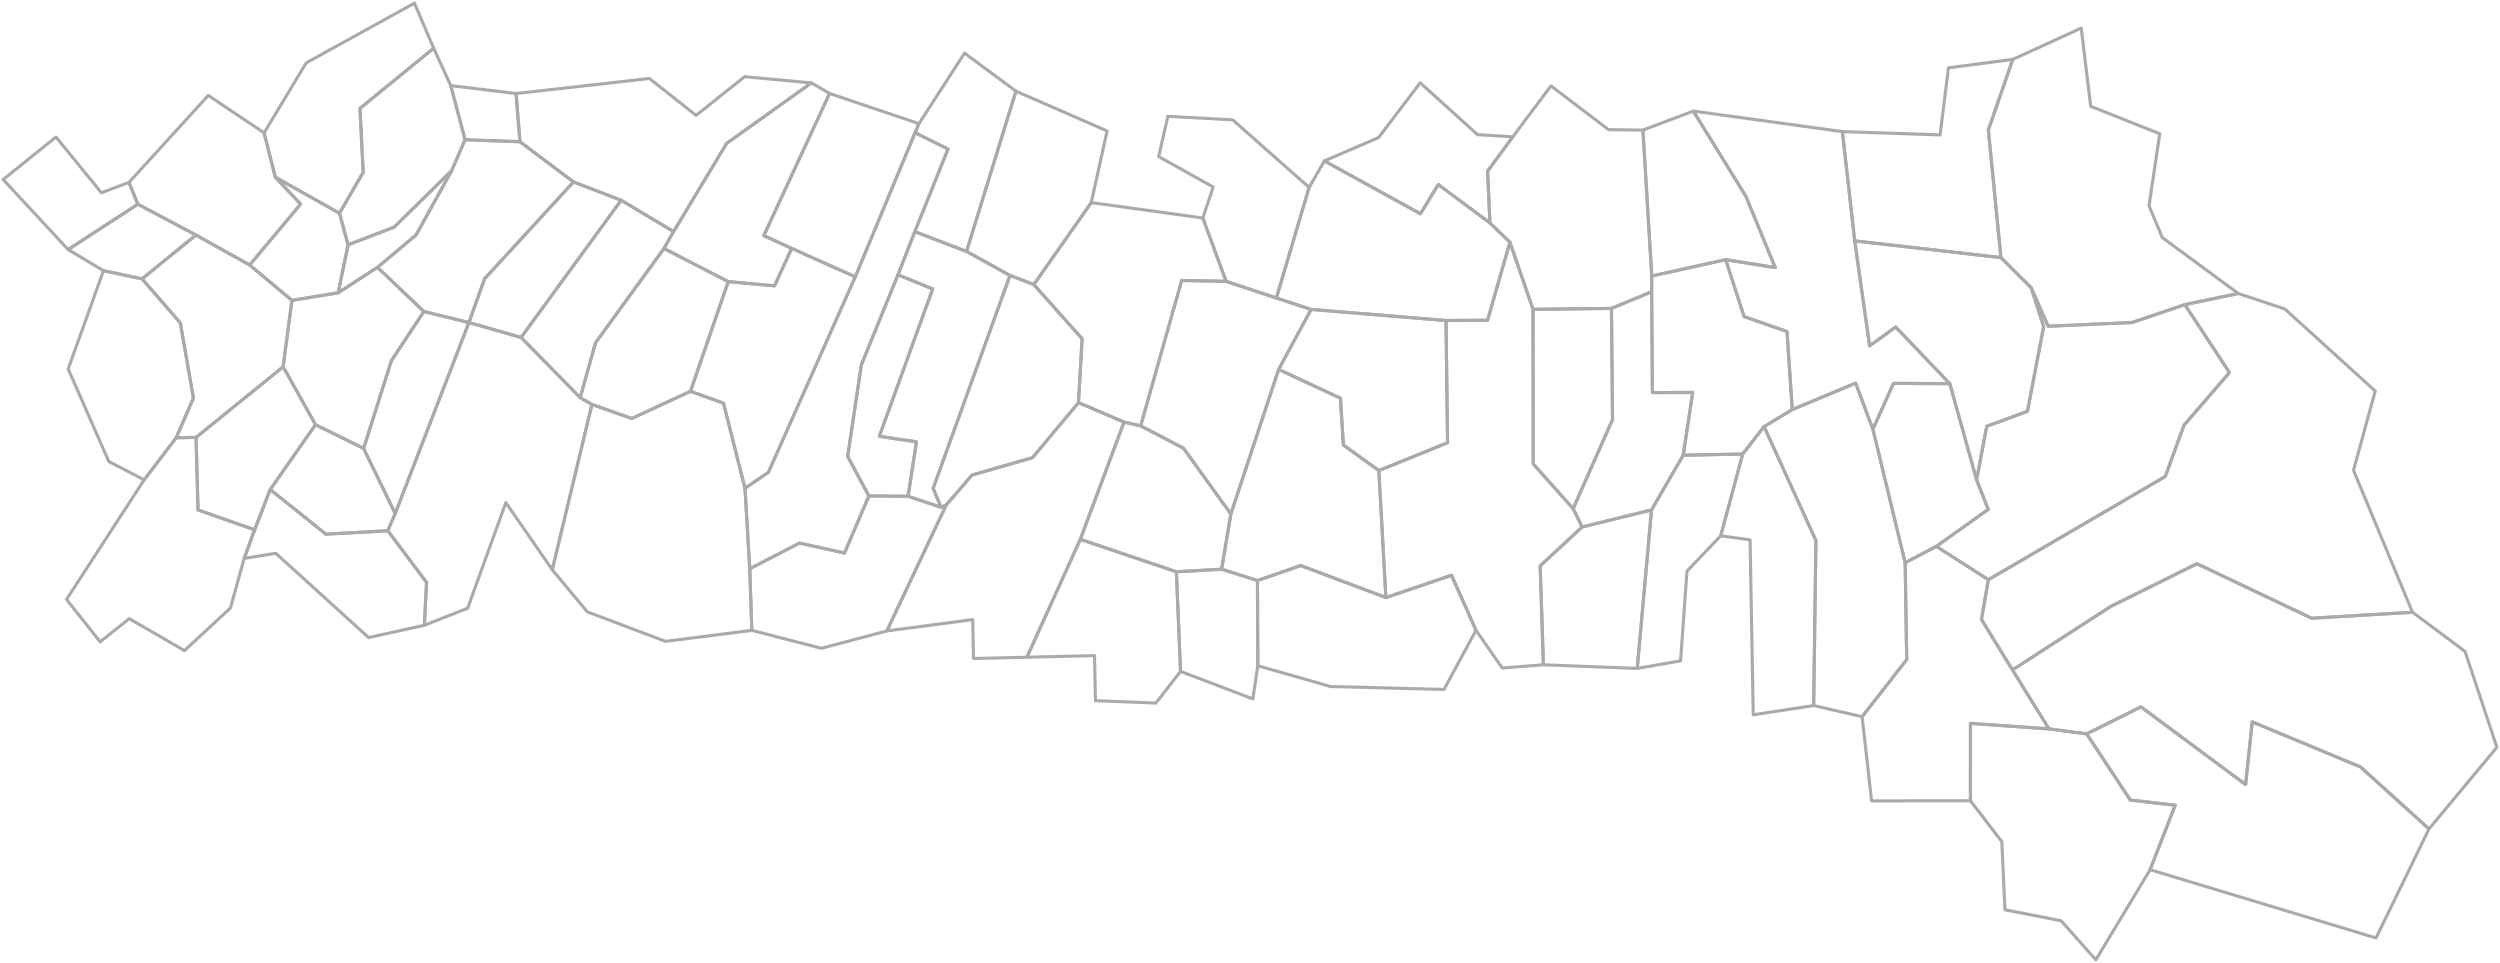
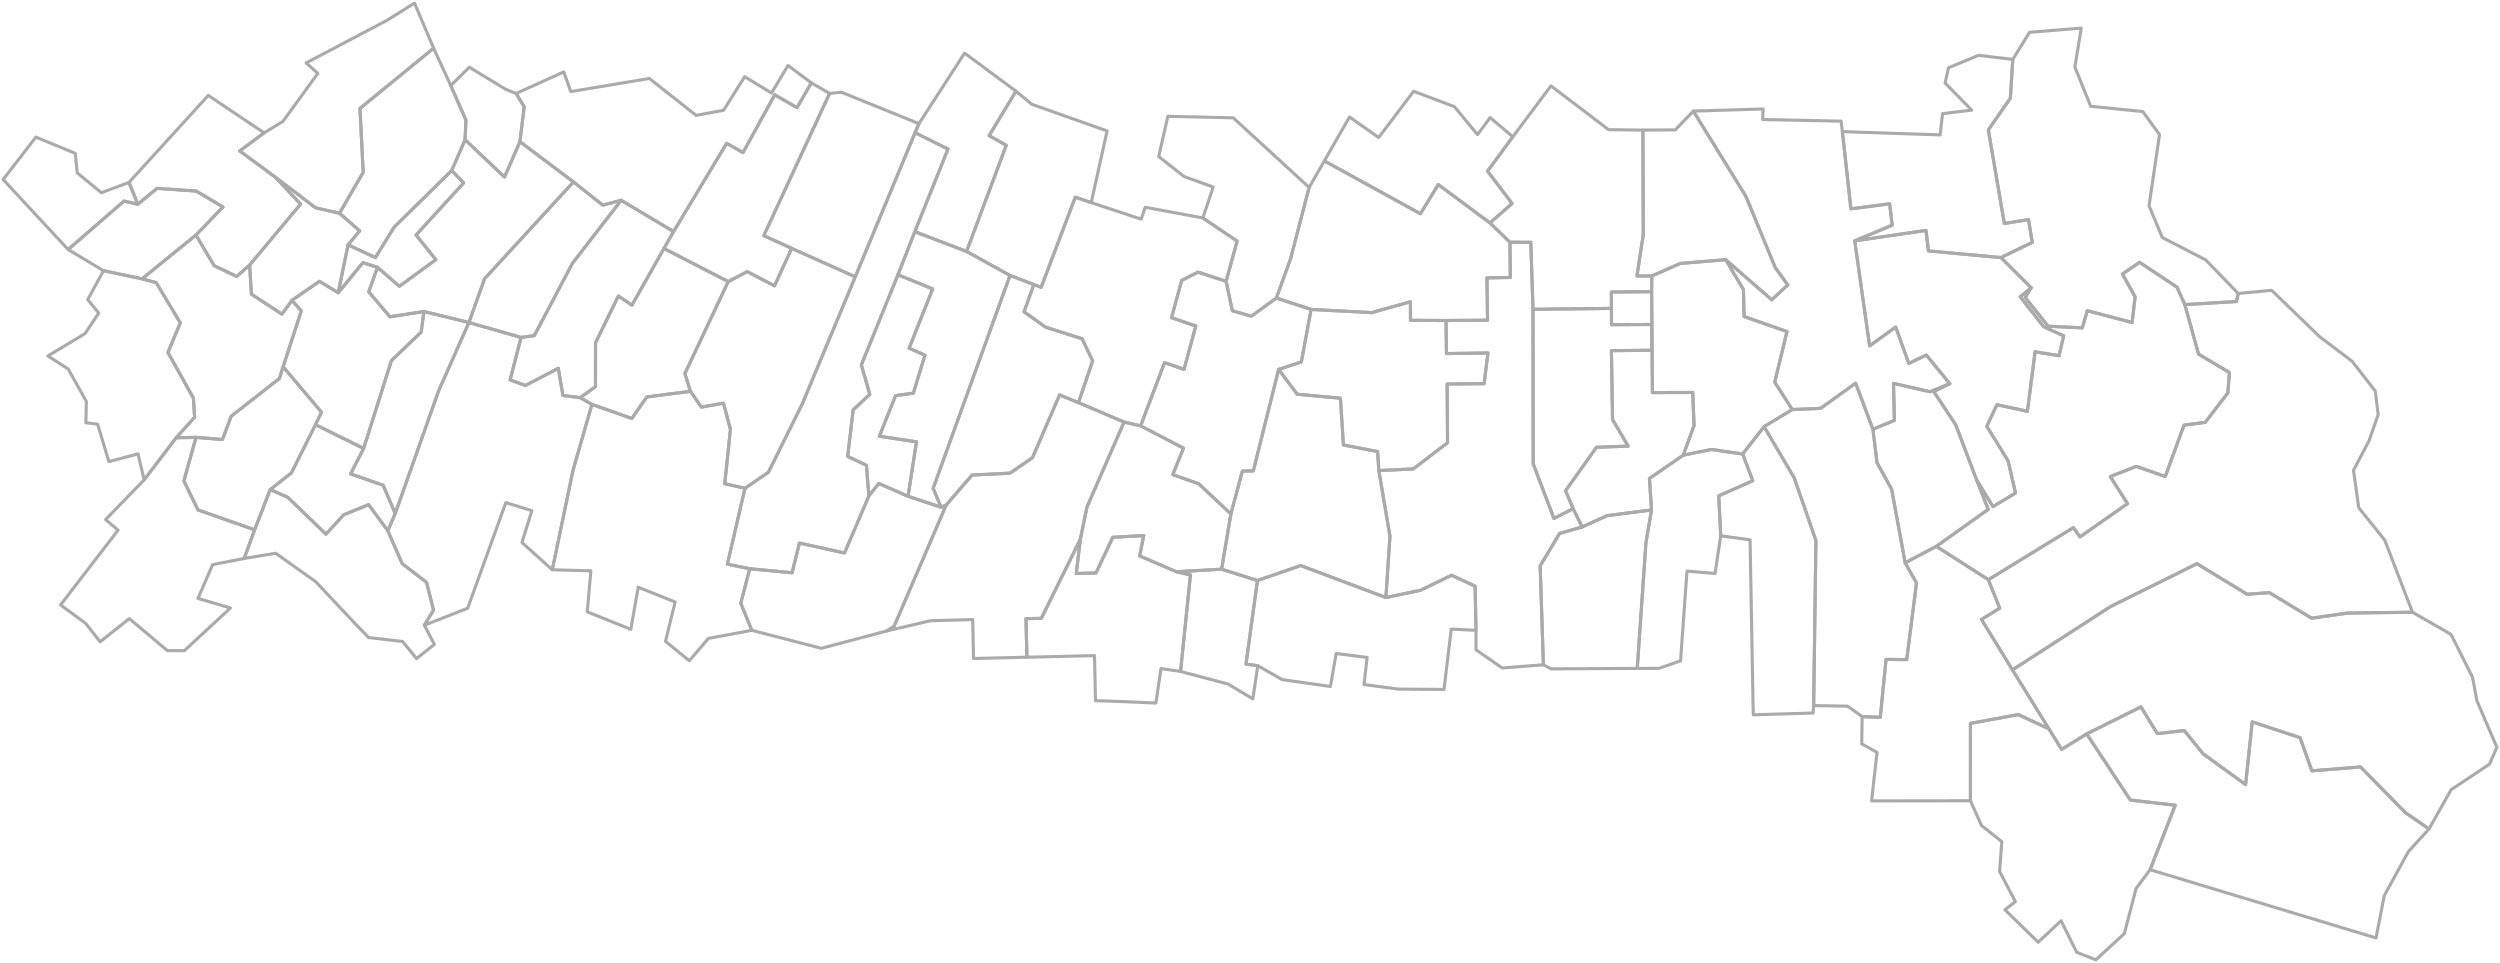
<svg xmlns="http://www.w3.org/2000/svg" version="1.2" baseProfile="tiny" stroke-linecap="round" stroke-linejoin="round" viewBox="0 0 800 308">
  <g id="IL" fill="none" stroke="#aaa">
-     <path d="M777.276 265.261l-16.947 34.892-72.302-21.845 8.045-20.633-14.368-1.658-13.969-21.172 17.368-8.652 33.485 24.871L720.713 231l34.65 14.424 21.913 19.838z" id="94492" />
-     <path d="M655.665 233.248l12.07 1.597 13.97 21.172 14.367 1.658-8.045 20.633-17.358 28.837-11.12-12.502-17.967-3.514-.996-21.79-10.048-13.092.008-24.763 25.12 1.764z" id="92701" />
-     <path d="M771.987 195.918l16.826 12.532L799 239.13l-21.724 26.13-21.913-19.838-34.65-14.424-2.125 20.065-33.485-24.87-17.368 8.651-12.07-1.597-11.678-18.878 31.475-20.323 27.562-13.659 36.708 17.442 32.255-1.912z" id="92989" />
-     <path d="M390.914 182.147l11.466 3.628.127 27.261-1.602 10.604-23.132-8.781-1.33-31.895 14.47-.817z" id="179793" />
-     <path d="M376.443 182.964l1.33 31.894-7.886 10.12-19.332-.758-.314-14.42-21.63.51 17.09-37.722 30.742 10.376z" id="92783" />
-     <path d="M124.098 169.832l12.404 16.547-.71 13.698-17.845 3.935-29.71-26.97-10.108 1.671 3.348-9.168 4.99-12.888 17.842 14.28 19.789-1.106z" id="102641" />
-     <path d="M580.369 225.78l-19.332 2.958-1.014-55.993-9.39-1.284 7.027-26.176 6.841-8.767 16.595 36.449-.727 52.814z" id="94535" />
-     <path d="M116.356 143.511l10.116 20.824-2.374 5.496-19.789 1.106-17.842-14.28 14.498-20.761 15.391 7.615z" id="179828" />
-     <path d="M365.005 136.27l13.702 7.147 15.173 21.067-2.966 17.663-14.471.817-30.741-10.376 13.99-37.525 5.313 1.207z" id="92872" />
-     <path d="M599.33 137.363l10.317 42.719.502 30.997-14.27 18.26-15.51-3.558.727-52.814-16.595-36.45 9.024-5.463 20.272-8.437 5.533 14.746z" id="94376" />
-     <path d="M220.953 125.22l10.564 3.801 6.881 27.227 1.516 25.754.67 19.71-27.626 3.518-25.035-9.443-11.198-13.459 12.689-52.91 12.758 4.489 18.78-8.688z" id="100923" />
-     <path d="M623.946 122.78l8.555 30.744 3.73 9.487-16.618 11.825-9.966 5.246-10.317-42.719 6.581-14.686 18.035.102z" id="180000" />
-     <path d="M441.224 150.581l2.26 40.633-27.254-10.232-13.85 4.793-11.466-3.628 2.966-17.663 15.282-46.273 19.773 9.22.959 14.98 11.33 8.17z" id="94161" />
-     <path d="M100.965 135.896l-14.498 20.761-4.99 12.887-18.11-6.356-.633-23.224 27.865-22.59 10.366 18.522z" id="104270" />
-     <path d="M166.74 107.983l18.925 19.268 3.749 2.166-12.689 52.911-14.855-21.494-12.217 33.798-13.861 5.445.71-13.698-12.404-16.547 2.374-5.497 23.584-61.13 16.684 4.778z" id="101056" />
-     <path d="M515.662 98.692l.35 35.565-12.602 28.51-12.78-14.317-.068-49.47 25.1-.288z" id="93628" />
-     <path d="M462.722 102.567l.496 39.105-21.994 8.91-11.33-8.17-.96-14.98-19.772-9.22 10.39-19.19 43.17 3.545z" id="92836" />
-     <path d="M538.621 145.668l-10.14 17.514-22.197 5.45-2.875-5.865 12.603-28.51-.35-35.565 12.863-5.342.247 32.275 12.894-.035-3.045 20.078z" id="93021" />
-     <path d="M330.827 91.053l15.448 17.352-1.163 20.44-14.716 17.615-19.34 5.551-8.266 9.585-1.656.728-2.523-6.067 24.59-68.118 7.626 2.914z" id="93067" />
-     <path d="M392.354 90.026l16.083 5.342 11.115 3.653-10.39 19.19-15.282 46.273-15.173-21.067-13.702-7.147 13.139-46.53 14.21.286z" id="93600" />
-     <path d="M45.454 89.233l12.25 14.08 4.186 24.081-5.51 12.684-10.245 13.47-11.299-5.845-13.02-29.635L33.11 86.627l12.344 2.606z" id="102749" />
-     <path d="M573.525 131.054l-9.024 5.464-6.84 8.767-19.04.383 3.045-20.078-12.894.035-.247-32.275.04-5.037 23.648-5.216 5.886 18.212 13.738 4.786 1.688 24.959z" id="179819" />
-     <path d="M699.15 97.481l14.271 21.739-14.538 16.836-5.997 16.42-56.615 33.029-16.658-10.67 16.619-11.824-3.73-9.487 3.267-17.117 13.011-4.786 5.186-27.078-3.994-12.467 5.438 12.316 26.857-1.191 16.882-5.72z" id="94795" />
-     <path d="M233.031 90.114l-12.078 35.105-18.78 8.688-12.76-4.49-3.748-2.166 4.904-17.561 21.892-30.17 20.57 10.594z" id="103862" />
-     <path d="M273.68 88.594l-27.79 62.54-7.492 5.114-6.881-27.227-10.564-3.802 12.078-35.105 14.817 1.355 5.49-11.986 20.343 9.111z" id="94456" />
-     <path d="M309.294 80.465l13.907 7.674-24.59 68.118 2.523 6.067-10.56-3.51 2.703-17.423-11.885-1.785 17.062-47.143-11.103-4.539 5.39-13.784 16.553 6.325z" id="94107" />
-     <path d="M640.293 82.429l9.679 9.647 3.994 12.467-5.186 27.078-13.01 4.786-3.269 17.117-8.555-30.745-17.327-18.129-8.343 6.046-4.768-33.611 46.785 5.344z" id="93995" />
-     <path d="M215.543 74.11l-3.082 5.41-21.892 30.17-4.904 17.561-18.925-19.268 32.03-43.898 16.773 10.025z" id="100852" />
-     <path d="M349.198 64.834l35.698 4.923 7.458 20.269-14.21-.286-13.139 46.53-5.313-1.208-14.58-6.217 1.163-20.44-15.448-17.352 18.37-26.219z" id="94269" />
-     <path d="M62.699 75.21L45.454 89.232 33.11 86.627l-11.304-6.773 22.3-14.506 18.593 9.861z" id="179800" />
-     <path d="M198.77 64.085l-32.03 43.898-16.685-4.778 5.022-14.026 28.438-30.957 15.255 5.863z" id="100736" />
-     <path d="M120.8 85.547l-12.576 8.14 3.164-15.352 14.729-5.642 18.44-18.13-11.417 20.644-12.34 10.34z" id="180064" />
-     <path d="M166.381 45.346l17.134 12.876-28.438 30.957-5.022 14.026-14.417-3.517L120.8 85.547l12.34-10.34 11.417-20.643 4.266-9.847 17.558.63z" id="100683" />
-     <path d="M292.74 74.14l-5.39 13.784-11.715 28.824-4.384 29.29 6.788 12.657-7.798 18.271-14.42-3.18-15.907 8.215-1.516-25.753 7.492-5.114 27.79-62.54 19.145-46.125 10.53 5.218L292.74 74.14z" id="92907" />
-     <path d="M41.273 58.37l2.833 6.978-22.3 14.506L1 57.447l16.917-13.598 14.526 17.825 8.83-3.305z" id="101243" />
-     <path d="M418.915 59.98l-10.478 35.388-16.083-5.342-7.458-20.269 3.33-9.915-17.44-9.726 2.918-12.887 20.744 1.115 24.467 21.636z" id="94045" />
-     <path d="M589.56 42.12l3.948 34.965 4.768 33.611 8.343-6.046 17.327 18.13-18.035-.103-6.581 14.686-5.533-14.746-20.272 8.437-1.688-24.959-13.738-4.786-5.886-18.212 15.86 2.523-9.368-22.753-16.84-27.317 47.695 6.57z" id="92765" />
-     <path d="M541.866 35.55l16.84 27.317 9.368 22.753-15.86-2.523-23.648 5.216-2.837-46.68 16.137-6.083z" id="94688" />
-     <path d="M84.505 42.524L88.102 56.7l8.083 8.62L79.89 84.802 62.699 75.21l-18.593-9.861-2.833-6.979 25.376-27.835 17.856 11.99z" id="100754" />
-     <path d="M349.198 64.834l-18.371 26.219-7.626-2.914-13.907-7.674 15.81-51.294 29.166 12.736-5.072 22.927z" id="93209" />
-     <path d="M294.065 39.57l-1.24 2.899-19.144 46.125-20.343-9.111-8.927-4.069 21.057-45.508 28.597 9.664z" id="93717" />
-     <path d="M525.729 41.633l2.837 46.68-.041 5.037-12.863 5.343-25.1.287-7.385-21.463-6.39-6.177-.766-16.567 8.076-11.003L496.3 27.48l18.445 14.015 10.985.138z" id="94429" />
-     <path d="M265.468 29.906L244.41 75.414l8.927 4.069-5.49 11.986-14.817-1.355-20.57-10.594 3.082-5.41 16.99-28.237 27.107-19.345 5.828 3.378z" id="105794" />
-     <path d="M165.147 29.92l1.234 15.426-17.558-.629-4.582-17.318 20.906 2.521z" id="100709" />
-     <path d="M259.64 26.528l-27.107 19.345-16.99 28.237-16.773-10.025-15.255-5.863-17.134-12.876-1.234-15.426 42.656-4.8 14.945 11.799 15.557-12.384 21.335 1.993z" id="103283" />
-     <path d="M644.094 19.005l-7.824 22.571 4.023 40.853-46.785-5.344-3.948-34.965 31.27 1.048 2.682-21.47 20.582-2.694z" id="180046" />
-     <path d="M325.104 29.17l-15.81 51.294-16.554-6.324 10.615-26.453-10.53-5.218 1.24-2.9 14.592-22.557 16.447 12.159z" id="179971" />
-     <path d="M144.24 27.399l4.583 17.318-4.266 9.847-18.44 18.129-14.729 5.642-2.753-10.103 7.582-13.082-1.026-20.462 23.578-19.259 5.472 11.97z" id="100870" />
-     <path d="M716.23 93.917l-17.08 3.564-16.883 5.72-26.857 1.191-5.438-12.316-9.679-9.647-4.023-40.853 7.824-22.572L665.989 9l3.037 25.018 22.096 8.788-3.433 23.04 4.23 10.16 24.31 17.912z" id="93646" />
-     <path d="M138.77 15.43l-23.58 19.258 1.028 20.462-7.583 13.082-20.533-11.533-3.597-14.175 13.47-22.395L132.629 1l6.141 14.43z" id="103960" />
-     <path d="M771.987 195.918l-32.255 1.912-36.708-17.442-27.562 13.66-31.475 20.322-9.92-16.138 2.203-12.727 56.616-33.03 5.997-16.42 14.538-16.835-14.272-21.739 17.08-3.564 14.908 4.952 28.94 26.264-6.958 25.358 18.868 45.427z" id="93575" />
-     <path d="M290.575 158.813l10.56 3.51 1.655-.727-18.997 40.302-20.982 5.563-22.226-5.75-.67-19.71 15.907-8.214 14.419 3.179 7.798-18.271 12.536.118z" id="94330" />
-     <path d="M345.112 128.845l14.58 6.218-13.99 37.525-17.092 37.723-17.08.413-.26-12.453-27.477 3.627 18.997-40.302 8.266-9.585 19.34-5.551 14.716-17.615z" id="93101" />
-     <path d="M636.27 185.505l-2.203 12.727 9.92 16.138 11.678 18.878-25.119-1.764-.008 24.763-31.63.046-3.029-26.954 14.27-18.26-.502-30.997 9.966-5.246 16.657 10.669z" id="94081" />
-     <path d="M490.562 98.98l.068 49.47 12.78 14.317 2.874 5.864-13.433 12.455 1.038 31.648-13.176 1.027-8.392-12.064-7.835-17.609-21.003 7.126-2.26-40.633 21.995-8.909-.496-39.105 13.296-.1 7.16-24.95 7.384 21.463z" id="92658" />
-     <path d="M443.483 191.214l21.003-7.126 7.835 17.61-10.243 18.925-36.357-.946-23.214-6.641-.127-27.26 13.85-4.794 27.253 10.232z" id="93156" />
-     <path d="M476.786 71.34l6.391 6.177-7.159 24.95-13.296.1-43.17-3.546-11.115-3.653 10.478-35.388 4.883-8.48 30.74 16.909 5.703-9.345 16.546 12.276z" id="93735" />
-     <path d="M484.097 43.77l-8.076 11.003.765 16.567-16.545-12.276-5.703 9.345-30.74-16.91 17.39-7.503L454.46 26.48l18.339 16.604 11.3.687z" id="179702" />
-     <path d="M557.66 145.285l-7.027 26.176-10.798 11.294-2.058 28.708-13.857 2.43 4.56-50.71 10.141-17.515 19.04-.383z" id="179980" />
-     <path d="M528.48 163.182l-4.56 50.71-30.03-1.158-1.04-31.648 13.434-12.455 22.197-5.449z" id="93236" />
-     <path d="M79.89 84.802l13.52 11.312-2.81 21.26-27.866 22.59-6.355.114 5.511-12.684-4.185-24.08-12.25-14.08 17.244-14.025 17.192 9.593z" id="102703" />
-     <path d="M290.575 158.813l-12.536-.118-6.788-12.657 4.385-29.29 11.714-28.824 11.104 4.54-17.062 47.142 11.885 1.785-2.702 17.422z" id="180019" />
-     <path d="M150.055 103.205l-23.583 61.13-10.116-20.824 8.906-28.132 10.376-15.691 14.417 3.517z" id="179784" />
-     <path d="M120.8 85.547l14.838 14.14-10.376 15.692-8.906 28.132-15.391-7.615-10.366-18.522 2.812-21.26 14.813-2.427 12.576-8.14z" id="102240" />
-     <path d="M81.477 169.544l-3.348 9.17-4.382 15.833-14.721 13.643-17.664-10.22-9.32 7.407-10.757-13.555 24.85-38.273 10.244-13.471 6.355-.114.633 23.224 18.11 6.357z" id="105026" />
-     <path d="M108.635 68.232l2.753 10.103-3.164 15.352-14.813 2.427-13.52-11.312L96.185 65.32l-8.083-8.62 20.533 11.533z" id="179999" />
+     <path d="M777.276 265.259l-6.599 7.259-7.711 14.081-2.637 13.551-72.302-21.845 8.045-20.633-14.368-1.658-13.969-21.171 17.368-8.652 5.243 8.563 8.633-.979 6.04 7.478 13.569 9.809 2.125-20.066 15.3 5.053 3.796 10.625 15.553-1.254 14.42 14.672 7.494 5.167z" data-name="Stelnica" class="comuna" id="94492" />
+     <path d="M655.665 233.245l4.043 6.56 8.027-4.962 13.97 21.171 14.367 1.658-8.045 20.633-4.466 5.986-3.766 14.447-9.125 8.405-6.134-2.423-4.986-10.08-7.349 6.874-10.619-10.387 3.327-2.598-5.044-9.692.72-9.5-6.512-5.185-3.535-7.908.008-24.762 15.321-2.813 9.798 4.576z" data-name="Fetești" class="municipiu" id="92701" />
+     <path d="M771.987 195.916l12.337 7.092 6.893 13.733 1.388 7.492L799 239.13l-2.346 5.383-12.313 8.215-7.065 12.532-7.493-5.167-14.42-14.672-15.554 1.254-3.796-10.625-15.3-5.053-2.125 20.066-13.569-9.809-6.04-7.478-8.633.98-5.243-8.564-17.368 8.652-8.027 4.962-4.043-6.56-11.678-18.878 31.475-20.322 27.562-13.66 16.032 9.769 7.164-.498 13.512 8.171 11.532-1.656 20.723-.255z" data-name="Bordușani" class="comuna" id="92989" />
+     <path d="M390.914 182.144l11.466 3.629-3.663 26.743 3.79.517-1.602 10.605-7.925-4.744-15.207-4.038 3.173-30.883-4.503-1.012 14.47-.817z" data-name="Buești" class="comuna" id="179793" />
+     <path d="M376.443 182.961l4.503 1.012-3.173 30.883-6.264-.912-1.622 11.03-12.033-.527-7.3-.23-.313-14.42-21.63.511-.295-12.344 4.907-.093 12.478-25.285-1.288 10.935 6.306-.179 5.382-11.415 9.89-.54-1.3 6.51 11.752 5.064z" data-name="Albești" class="comuna" id="92783" />
+     <path d="M124.098 169.829l4.6 10.531 7.804 6.016 2.228 8.847-2.938 4.851 3.216 6.128-5.711 4.544-4.469-5.467-10.881-1.27-4.321-4.46-12.585-13.384-12.803-9.126-10.109 1.672 3.348-9.17 4.99-12.886 5.633 2.504 12.21 11.776 5.667-6.206 7.98-3.244 6.14 8.344z" data-name="Drăgoești" class="comuna" id="102641" />
+     <path d="M580.369 225.778l-.162 2.388-19.17.57-1.014-55.993-9.39-1.285-.64-12.793 10.888-4.834-3.22-8.548 6.84-8.768 9.65 16.396 6.945 20.053-.727 52.814z" data-name="Sudiți" class="comuna" id="94535" />
+     <path d="M116.356 143.508l-4.17 8.143 10.425 3.63 3.86 9.051-2.373 5.497-6.141-8.344-7.98 3.244-5.668 6.206L92.1 159.159l-5.633-2.504 6.785-5.316 7.713-15.446 15.391 7.615z" data-name="Roșiori" class="comuna" id="179828" />
+     <path d="M365.005 136.267l13.702 7.148-3.42 8.46 8.332 2.954 10.26 9.652-2.965 17.663-14.471.817-11.752-5.065 1.3-6.508-9.89.54-5.382 11.414-6.306.179 1.288-10.935 2.12-10.314 11.871-27.212 5.313 1.207z" data-name="Andrășești" class="comuna" id="92872" />
+     <path d="M599.33 137.36l1.33 10.763 4.664 8.412 4.323 23.544 3.628 6.474-3.126 24.523-6.617-.072-1.84 18.514-5.813-.181-4.647-3.356-10.863-.203.727-52.814-6.945-20.053-9.65-16.396 9.024-5.464 9.053-.374 11.22-8.062 5.532 14.746z" data-name="Săveni" class="comuna" id="94376" />
+     <path d="M220.953 125.217l3.479 5.052 7.085-1.25 2.225 8.382-1.822 17.382 6.478 1.462-5.638 24.288 7.154 1.466-2.874 11.029 3.545 8.68-13.886 2.58-6.131 7.144-7.61-6.205 3.09-12.582-11.815-4.722-2.377 13.464-13.933-5.603 1.151-13.113-12.349-.345 6.638-31.813 6.05-21.099 12.76 4.49 4.809-6.88 13.97-1.807z" data-name="Axintele" class="comuna" id="100923" />
+     <path d="M623.946 122.777l-5.165 2.494 7.054 10.678 6.666 17.572 3.73 9.487-16.618 11.825-9.966 5.246-4.323-23.544-4.664-8.412-1.33-10.762 6.88-2.84-.299-11.846 11.7 2.683 6.335-2.581z" data-name="Platonești" class="comuna" id="180000" />
+     <path d="M441.224 150.579l3.562 20.96-1.303 19.672-27.253-10.232-13.85 4.794-11.466-3.629 2.966-17.663 3.677-13.728 3.505-.072 8.1-32.472 5.934 7.943 13.839 1.276.959 14.981 10.944 2.083.386 6.087z" data-name="Perieți" class="comuna" id="94161" />
+     <path d="M100.965 135.893l-7.713 15.446-6.785 5.316-4.99 12.887-18.11-6.356-4.536-9.285 3.903-13.94 8.458.677 2.783-7.45 15.434-12.07 1.19-3.747 12.29 14.537-1.924 3.985z" data-name="Movilița" class="comuna" id="104270" />
+     <path d="M166.74 107.98l-3.505 13.576 4.881 1.808 10.542-5.503 1.483 8.693 5.524.695 3.749 2.166-6.051 21.098-6.638 31.813-9.69-8.704 3.146-10.21-8.311-2.58-12.217 33.798-13.861 5.444 2.939-4.851-2.229-8.847-7.804-6.016-4.6-10.531 2.374-5.497 13.938-39.39 9.645-21.74 16.685 4.778z" data-name="Bărcănești" class="comuna" id="101056" />
+     <path d="M515.662 98.69l.018 5.217 12.822-.073.077 8.256-12.933.118.366 22.047 4.998 8.51-10.138.36-9.895 13.906 2.433 5.733-6.154 3.137-6.626-17.453-.068-49.471 25.1-.287z" data-name="Gheorghe Lazăr" class="comuna" id="93628" />
+     <path d="M462.722 102.564l.144 10.58 13.279-.194-1.232 9.829-11.827.101.132 18.79-10.988 8.391-11.006.518-.386-6.087-10.944-2.083-.96-14.98-13.838-1.277-5.934-7.943 7.26-2.386 3.13-16.804 19.403 1.025 12.38-3.491.025 5.955 11.362.056z" data-name="Amara" class="oras" id="92836" />
+     <path d="M538.621 145.666l-10.797 7.447.657 10.067-14.206 1.816-7.991 3.633-2.875-5.865-2.432-5.733 9.895-13.907 10.138-.36-4.998-8.51-.366-22.046 12.933-.118-.077-8.256-12.822.073-.018-5.217-.031-5.245 12.894-.098.247 32.275 12.894-.035.431 10.602-3.476 9.477z" data-name="Bucu" class="comuna" id="93021" />
+     <path d="M330.827 91.05l-3.13 8.723 6.893 4.93 11.685 3.699 3.371 7.09-4.534 13.35-6.044-2.47-8.672 20.085-7.22 4.954-12.12.598-8.266 9.584-1.656.728-2.523-6.066 24.59-68.118 7.626 2.913z" data-name="Căzănești" class="oras" id="93067" />
+     <path d="M392.354 90.023l1.991 9.424 6.09 1.742 8.002-5.823 11.115 3.653-3.13 16.804-7.26 2.386-8.1 32.472-3.505.072-3.678 13.728-10.26-9.652-8.332-2.953 3.42-8.462-13.702-7.147 7.647-20.22 6.244 2.14 3.754-13.861-7.754-2.665 3.248-11.924 5.223-2.656 8.987 2.942z" data-name="Gheorghe Doja" class="comuna" id="93600" />
+     <path d="M45.454 89.23l4.513 1.199 7.738 12.882-3.964 9.482 8.15 14.598.388 6.139-5.9 6.545-10.244 13.471-1.982-8.304-9.317 2.458-3.602-11.957-3.756-.48.157-6.791-5.818-10.406-6.494-4.153 11.884-7.162 4.391-6.58-3.524-4.286 5.036-9.26 12.344 2.606z" data-name="Fierbinți-Târg" class="oras" id="102749" />
+     <path d="M573.525 131.051l-9.024 5.464-6.84 8.768-10.027-1.448-9.013 1.83 3.476-9.476-.43-10.602-12.895.035-.247-32.275.04-5.036 9.087-4 14.561-1.217 5.69 9.559.196 8.653 13.738 4.787-3.932 16.213 5.62 8.745z" data-name="Ograda" class="comuna" id="179819" />
+     <path d="M699.15 97.478l4.385 15.848 9.886 5.891-.51 6.516-7.238 9.42-6.79.9-5.997 16.42-9.295-3.23-8.297 3.27 5.513 8.646-15.231 10.653-2.08-2.983-27.226 16.673-16.657-10.669 16.619-11.825-3.73-9.487 5.245 8.6 7.208-4.358-2.38-10.315-6.806-11.043 3.255-6.897 9.756 2.11 2.446-19.047 7.669 1.245 1.485-6.325-6.414-2.95-7.504-9.564 3.51-2.903-1.894 3.125 7.332 9.19 10.925.531 1.594-5.5 14.338 3.778.973-8.185-4.053-7.334 5.47-3.733 11.993 7.952 2.5 5.58z" data-name="Vlădeni" class="comuna" id="94795" />
+     <path d="M233.031 90.112l-13.87 29.422 1.792 5.683-13.971 1.807-4.81 6.88-12.758-4.49-3.75-2.165 4.89-3.509.015-14.053 7.302-14.96 4.34 2.936 10.25-18.146 20.57 10.595z" data-name="Ion Roată" class="comuna" id="103862" />
+     <path d="M273.68 88.592l-16.88 40.497-10.91 22.042-7.492 5.114-6.478-1.462 1.822-17.381-2.225-8.384-7.085 1.251-3.48-5.052-1.79-5.683 13.87-29.422 6.09-3.194 8.726 4.549 5.49-11.987 20.343 9.112z" data-name="Sfântu Gheorghe" class="comuna" id="94456" />
+     <path d="M309.294 80.462l13.907 7.675-24.59 68.118 2.523 6.066-10.56-3.51 2.703-17.423-11.885-1.785 5.18-12.996 5.703-.787 3.715-12.167-5.07-2.23 7.534-18.963-11.103-4.538 5.39-13.785 16.553 6.325z" data-name="Munteni-Buzău" class="comuna" id="94107" />
+     <path d="M640.293 82.426l9.679 9.648-3.51 2.903 7.504 9.564 6.414 2.95-1.485 6.325-7.67-1.245-2.445 19.047-9.756-2.11-3.255 6.897 6.806 11.043 2.38 10.315-7.208 4.359-5.246-8.6-6.666-17.573-7.054-10.678 5.165-2.494-7.506-9.147-5.631 2.66-4.19-11.642-8.343 6.045-4.768-33.61 22.804-3.352.8 6.567 23.181 2.128z" data-name="Mihail Kogălniceanu" class="comuna" id="93995" />
+     <path d="M215.543 74.107l-3.082 5.41-10.25 18.146-4.34-2.935-7.302 14.96-.016 14.052-4.888 3.509-5.524-.695-1.482-8.693-10.543 5.503-4.88-1.808 3.504-13.576 4.237-.588 12.2-23.122 15.593-20.188 16.773 10.025z" data-name="Alexeni" class="comuna" id="100852" />
+     <path d="M349.198 64.832l15.958 5.295 1.323-3.802 18.417 3.43 10.978 7.396-3.52 12.872-8.987-2.942-5.223 2.656-3.248 11.924 7.754 2.665-3.754 13.861-6.244-2.14-7.647 20.22-5.313-1.207-14.58-6.217 4.534-13.351-3.37-7.09-11.686-3.7-6.892-4.929 3.129-8.723 2.342.896 10.926-28.85 5.103 1.736z" data-name="Reviga" class="comuna" id="94269" />
+     <path d="M62.699 75.207L45.454 89.23 33.11 86.624l-11.304-6.772L39.69 64.338l4.416 1.007 6.159-5.06 12.486.849 8.601 5.091-8.653 8.982z" data-name="Maia" class="comuna" id="179800" />
+     <path d="M198.77 64.082L183.176 84.27l-12.198 23.122-4.238.588-16.685-4.778 5.022-14.026 28.438-30.956 9.348 7.42 5.907-1.558z" data-name="Manasia" class="comuna" id="100736" />
+     <path d="M120.8 85.544l-4.673-1.498-7.903 9.639 3.164-15.352 8.734 4.102 5.995-9.745 18.44-18.129 3.8 3.973-15.217 16.67 6.345 7.886-11.694 8.527-6.99-6.073z" data-name="Bărbulești" class="comuna" id="180064" />
+     <path d="M166.381 45.344l17.134 12.876-28.438 30.956-5.022 14.026-14.417-3.517-10.862 1.686L118 93.388l2.8-7.844 6.991 6.073 11.694-8.528-6.345-7.884 15.216-16.67-3.8-3.974 4.267-9.847 12.613 11.947 4.945-11.317z" data-name="Urziceni" class="municipiu" id="100683" />
+     <path d="M292.74 74.137l-5.39 13.785-11.715 28.824 2.697 9.458-5.315 4.948-1.766 14.883 6.009 2.882.78 9.775-7.8 18.271-14.418-3.179-2.36 9.502L239.913 182l-7.154-1.466 5.638-24.288 7.492-5.114 10.91-22.042 16.88-40.497 19.145-46.126 10.53 5.218-10.615 26.453z" data-name="Balaciu" class="comuna" id="92907" />
+     <path d="M41.273 58.367l2.833 6.978-4.416-1.007-17.884 15.514L1 57.444l10.482-13.566 12.606 5.207.625 6.222 7.73 6.364 8.83-3.304z" data-name="Radulești" class="comuna" id="101243" />
+     <path d="M418.915 59.978L413.017 82.7l-4.58 12.665-8.003 5.823-6.089-1.742-1.991-9.424 3.52-12.872-10.978-7.396 3.33-9.916-9.281-3.329-8.159-6.397 2.918-12.886 20.924.475 24.287 22.276z" data-name="Miloșești" class="comuna" id="94045" />
+     <path d="M589.56 42.117l2.725 24.711 12.408-1.611.8 6.84-11.985 5.025 4.768 33.611 8.343-6.045 4.19 11.642 5.63-2.66 7.507 9.147-6.334 2.581-11.7-2.683.298 11.846-6.88 2.84-5.533-14.746-11.22 8.062-9.052.374-5.62-8.745 3.932-16.213-13.738-4.787-.196-8.653-5.69-9.559 14.747 12.837 5.132-4.764-4.018-5.55-9.369-22.753-16.84-27.317 22.336-.675-.153 3.375 25.111.527.4 3.343z" data-name="Țăndărei" class="oras" id="92765" />
+     <path d="M541.866 35.547l16.84 27.317 9.368 22.754 4.018 5.55-5.132 4.763-14.747-12.837-14.561 1.217-9.086 4-4.745-.002 2.027-13.257-.12-33.422 10.364-.072 5.774-6.01z" data-name="Valea Ciorii" class="comuna" id="94688" />
+     <path d="M84.505 42.522l-7.804 5.781 11.401 8.394 8.083 8.62L79.89 84.8l-4.158 3.665-7.192-3.434-5.842-9.824 8.653-8.981-8.601-5.093-12.486-.848-6.16 5.06-2.832-6.978L66.649 30.53l17.856 11.99z" data-name="Adâncata" class="comuna" id="100754" />
+     <path d="M349.198 64.832l-5.103-1.736-10.926 28.85-2.342-.896-7.626-2.913-13.907-7.675 12.71-33.965-5.483-3.08 8.583-14.249 5.06 4.197 24.106 8.54-5.072 22.927z" data-name="Cocora" class="comuna" id="93209" />
+     <path d="M294.065 39.567l-1.24 2.9-19.144 46.125-20.343-9.112-8.927-4.069 21.057-45.508 3.75-.398 24.847 10.062z" data-name="Grindu" class="comuna" id="93717" />
+     <path d="M525.729 41.63l.12 33.422-2.028 13.257 4.745.002-.041 5.036-12.894.098.03 5.245-25.099.287-.71-21.44-6.675-.023-6.39-6.177 7.08-6.226-7.846-10.34 8.076-11.004 12.202-16.29 18.445 14.015 10.985.139z" data-name="Scânteia" class="comuna" id="94429" />
+     <path d="M265.468 29.904L244.41 75.41l8.927 4.069-5.49 11.987-8.727-4.55-6.09 3.195-20.57-10.595 3.082-5.41 16.99-28.237 5.233 2.95 10.15-18.484 7.111 4.107 4.613-7.918 5.828 3.379z" data-name="Valea Măcrișului" class="comuna" id="105794" />
+     <path d="M165.147 29.918l2.593 4.221-1.359 11.205-4.945 11.317-12.613-11.947.283-6.254-4.865-11.064 5.941-5.878 11.553 7.018 3.412 1.382z" data-name="Ciocârlia" class="comuna" id="100709" />
+     <path d="M259.64 26.525l-4.613 7.918-7.111-4.107-10.15 18.483-5.233-2.95-16.99 28.238-16.773-10.025-5.907 1.558-9.348-7.42-17.134-12.876 1.36-11.205-2.594-4.221 15.265-6.91 2.213 6.295 25.178-4.185 14.945 11.798 8.799-1.631 6.758-10.752 8.573 5.242 5.288-8.82 7.474 5.57z" data-name="Gârbovi" class="comuna" id="103283" />
+     <path d="M644.094 19.002l-.78 12.412-7.044 10.16 5.114 29.93 7.745-1.226 1.183 7.269-10.019 4.88-23.182-2.129-.8-6.567-22.803 3.351 11.984-5.025-.799-6.84-12.408 1.611-2.725-24.71 31.27 1.047.798-6.8 9.318-1.124-8.515-8.675 1.081-4.871 9.602-3.985 10.98 1.292z" data-name="Gura Ialomiței" class="comuna" id="180046" />
+     <path d="M325.104 29.168l-8.583 14.25 5.484 3.079-12.711 33.965-16.554-6.325 10.615-26.453-10.53-5.218 1.24-2.899 14.6-22.563 16.439 12.164z" data-name="Colelia" class="comuna" id="179971" />
+     <path d="M144.24 27.396l4.866 11.064-.283 6.254-4.266 9.847-18.44 18.13-5.995 9.744-8.734-4.102 3.706-4.471-6.46-5.633 7.584-13.082-1.027-20.462 23.578-19.258 5.472 11.97z" data-name="Armășești" class="comuna" id="100870" />
+     <path d="M716.23 93.914l-.555 2.574-16.526.99-2.5-5.58-11.993-7.952-5.469 3.733 4.053 7.334-.973 8.185-14.338-3.778-1.594 5.5-10.925-.53-7.332-9.19 1.894-3.126-9.679-9.648 10.019-4.88-1.183-7.268-7.745 1.225-5.114-29.93 7.044-10.16.78-12.411 5.366-8.664 16.53-1.342-2.031 12.469 5.067 12.55 16.669 1.687 5.352 7.362-3.358 22.779 4.23 10.159 13.877 7.145 10.434 10.767z" data-name="Giurgeni" class="comuna" id="93646" />
+     <path d="M138.77 15.427l-23.58 19.258 1.028 20.462-7.583 13.082-7.632-1.715-12.9-9.817L76.7 48.303l7.804-5.781 6.007-3.655 11.195-15.378-3.731-3.363 25.829-13.605L132.63 1l6.14 14.427z" data-name="Jilavele" class="comuna" id="103960" />
+     <path d="M771.987 195.916l-20.723.255-11.532 1.656-13.512-8.17-7.164.497-16.032-9.768-27.562 13.659-31.475 20.322-9.92-16.137 5.845-3.607-3.642-9.12 27.226-16.674 2.08 2.983 15.23-10.653-5.512-8.646 8.297-3.27 9.295 3.23 5.997-16.42 6.79-.9 7.238-9.42.51-6.516-9.887-5.891-4.385-15.847 16.526-.99.555-2.575 10.7-1.01 15.4 14.891 10.327 7.791 7.42 9.544.942 7.54-2.909 8.33-4.991 9.489 1.68 11.973 8.325 10.38 8.863 23.073z" data-name="Făcăeni" class="comuna" id="93575" />
+     <path d="M290.575 158.81l10.56 3.511 1.655-.728-16.676 38.808-2.32 1.494-20.983 5.563-22.226-5.75-3.545-8.68 2.874-11.03 13.547 1.288 2.36-9.502 14.42 3.18 7.798-18.272 3.19-3.982 9.346 4.1z" data-name="Sălcioara" class="comuna" id="94330" />
+     <path d="M345.112 128.843l14.58 6.217-11.87 27.212-2.12 10.314-12.48 25.285-4.906.093.294 12.344-17.08.413-.26-12.453-13.546.373-13.93 3.254 2.32-1.494 16.676-38.808 8.266-9.584 12.12-.597 7.22-4.955 8.672-20.085 6.044 2.47z" data-name="Ciochina" class="comuna" id="93101" />
+     <path d="M636.27 185.502l3.642 9.12-5.845 3.608 9.92 16.137 11.678 18.878-9.798-4.576-15.321 2.813-.008 24.762-31.63.046 1.736-15.532-4.883-2.716.118-8.705 5.813.181 1.84-18.514 6.617.072 3.126-24.523-3.628-6.474 9.966-5.246 16.657 10.67z" data-name="Movila" class="comuna" id="94081" />
+     <path d="M490.562 98.977l.068 49.47 6.626 17.454 6.154-3.137 2.874 5.865-7.227 2.066-6.206 10.388 1.038 31.649-13.176 1.026-8.403-5.833.011-6.23-.294-14.107-7.541-3.503-9.948 4.807-11.055 2.319 1.303-19.671-3.562-20.961 11.006-.518 10.988-8.391-.132-18.79 11.827-.101 1.232-9.83-13.28.194-.143-10.579 13.296-.099-.198-13.546 7.48-.13-.123-11.275 6.674.024.711 21.439z" data-name="Slobozia" class="municipiu resedinta" id="92658" />
+     <path d="M443.483 191.211l11.055-2.319 9.948-4.807 7.541 3.503.294 14.107-7.919-.384-2.324 19.31-14.579-.105-11.017-1.469 1.001-8.674-9.906-1.235-1.856 10.536-15.45-2.204-7.764-4.437-3.79-.517 3.663-26.743 13.85-4.794 27.253 10.232z" data-name="Ciulnița" class="comuna" id="93156" />
+     <path d="M476.786 71.337l6.391 6.177.124 11.274-7.481.132.198 13.545-13.296.099-11.362-.056-.025-5.955-12.38 3.491-19.403-1.025-11.115-3.653 4.58-12.665 5.898-22.723 4.883-8.48 30.74 16.908 5.703-9.344 16.546 12.275z" data-name="Grivița" class="comuna" id="93735" />
+     <path d="M484.097 43.767l-8.076 11.004 7.845 10.34-7.08 6.226-16.545-12.275-5.703 9.344-30.74-16.909 8.034-14.06 9.357 6.557 11.168-14.783 13.079 4.939 7.362 8.93 4.049-5.451 7.25 6.138z" data-name="Traian" class="comuna" id="179702" />
+     <path d="M557.66 145.283l3.22 8.548-10.887 4.834.64 12.793-1.823 12.052-8.975-.758-2.058 28.708-6.996 2.425-6.86.004 2.776-40.16 1.784-10.55-.657-10.066 10.797-7.447 9.013-1.831 10.026 1.448z" data-name="Mărculești" class="comuna" id="179980" />
+     <path d="M528.48 163.18l-1.783 10.55-2.777 40.16-27.572.15-2.459-1.308-1.038-31.649 6.206-10.388 7.227-2.066 7.99-3.633 14.207-1.816z" data-name="Cosâmbești" class="comuna" id="93236" />
+     <path d="M79.89 84.8l.557 9.332 9.78 6.391 3.184-4.411 3.001 3.37-5.813 17.89-1.19 3.746-15.434 12.07-2.783 7.45-8.458-.677-6.355.114 5.9-6.545-.389-6.139-8.149-14.598 3.964-9.482-7.738-12.882-4.513-1.198L62.7 75.207l5.842 9.824 7.192 3.434 4.158-3.665z" data-name="Dridu" class="comuna" id="102703" />
+     <path d="M290.575 158.81l-9.346-4.1-3.19 3.982-.78-9.775-6.008-2.882 1.766-14.883 5.315-4.948-2.697-9.458 11.716-28.824 11.103 4.538-7.534 18.962 5.07 2.23-3.715 12.168-5.703.787-5.18 12.996 11.885 1.785-2.702 17.422z" data-name="Sărățeni" class="comuna" id="180019" />
+     <path d="M150.055 103.203l-9.645 21.739-13.938 39.39-3.86-9.05-10.427-3.63 4.171-8.143 8.906-28.133 9.522-9.104.854-6.587 14.417 3.517z" data-name="Borănești" class="comuna" id="179784" />
+     <path d="M120.8 85.544l-2.8 7.844 6.776 7.983 10.862-1.686-.854 6.587-9.522 9.104-8.906 28.132-15.391-7.615 1.924-3.985-12.29-14.537 5.813-17.89-3.001-3.37 8.815-6.093 5.998 3.667 7.903-9.639 4.674 1.498z" data-name="Coșereni" class="comuna" id="102240" />
+     <path d="M81.477 169.542l-3.348 9.169-10.09 1.966-4.688 10.818 10.396 3.05-14.721 13.642-5.445.03-12.22-10.25-9.319 7.408-4.624-5.885-8.036-5.92 18.397-23.92-3.984-3.387 12.34-12.717 10.244-13.47 6.355-.115-3.903 13.94 4.536 9.285 18.11 6.356z" data-name="Sinești" class="comuna" id="105026" />
+     <path d="M108.635 68.23l6.459 5.632-3.706 4.47-3.164 15.353-5.998-3.667-8.815 6.094-3.183 4.412-9.781-6.392-.556-9.332 16.294-19.483-8.083-8.62 12.9 9.817 7.633 1.715z" data-name="Moldoveni" class="comuna" id="179999" />
  </g>
</svg>
